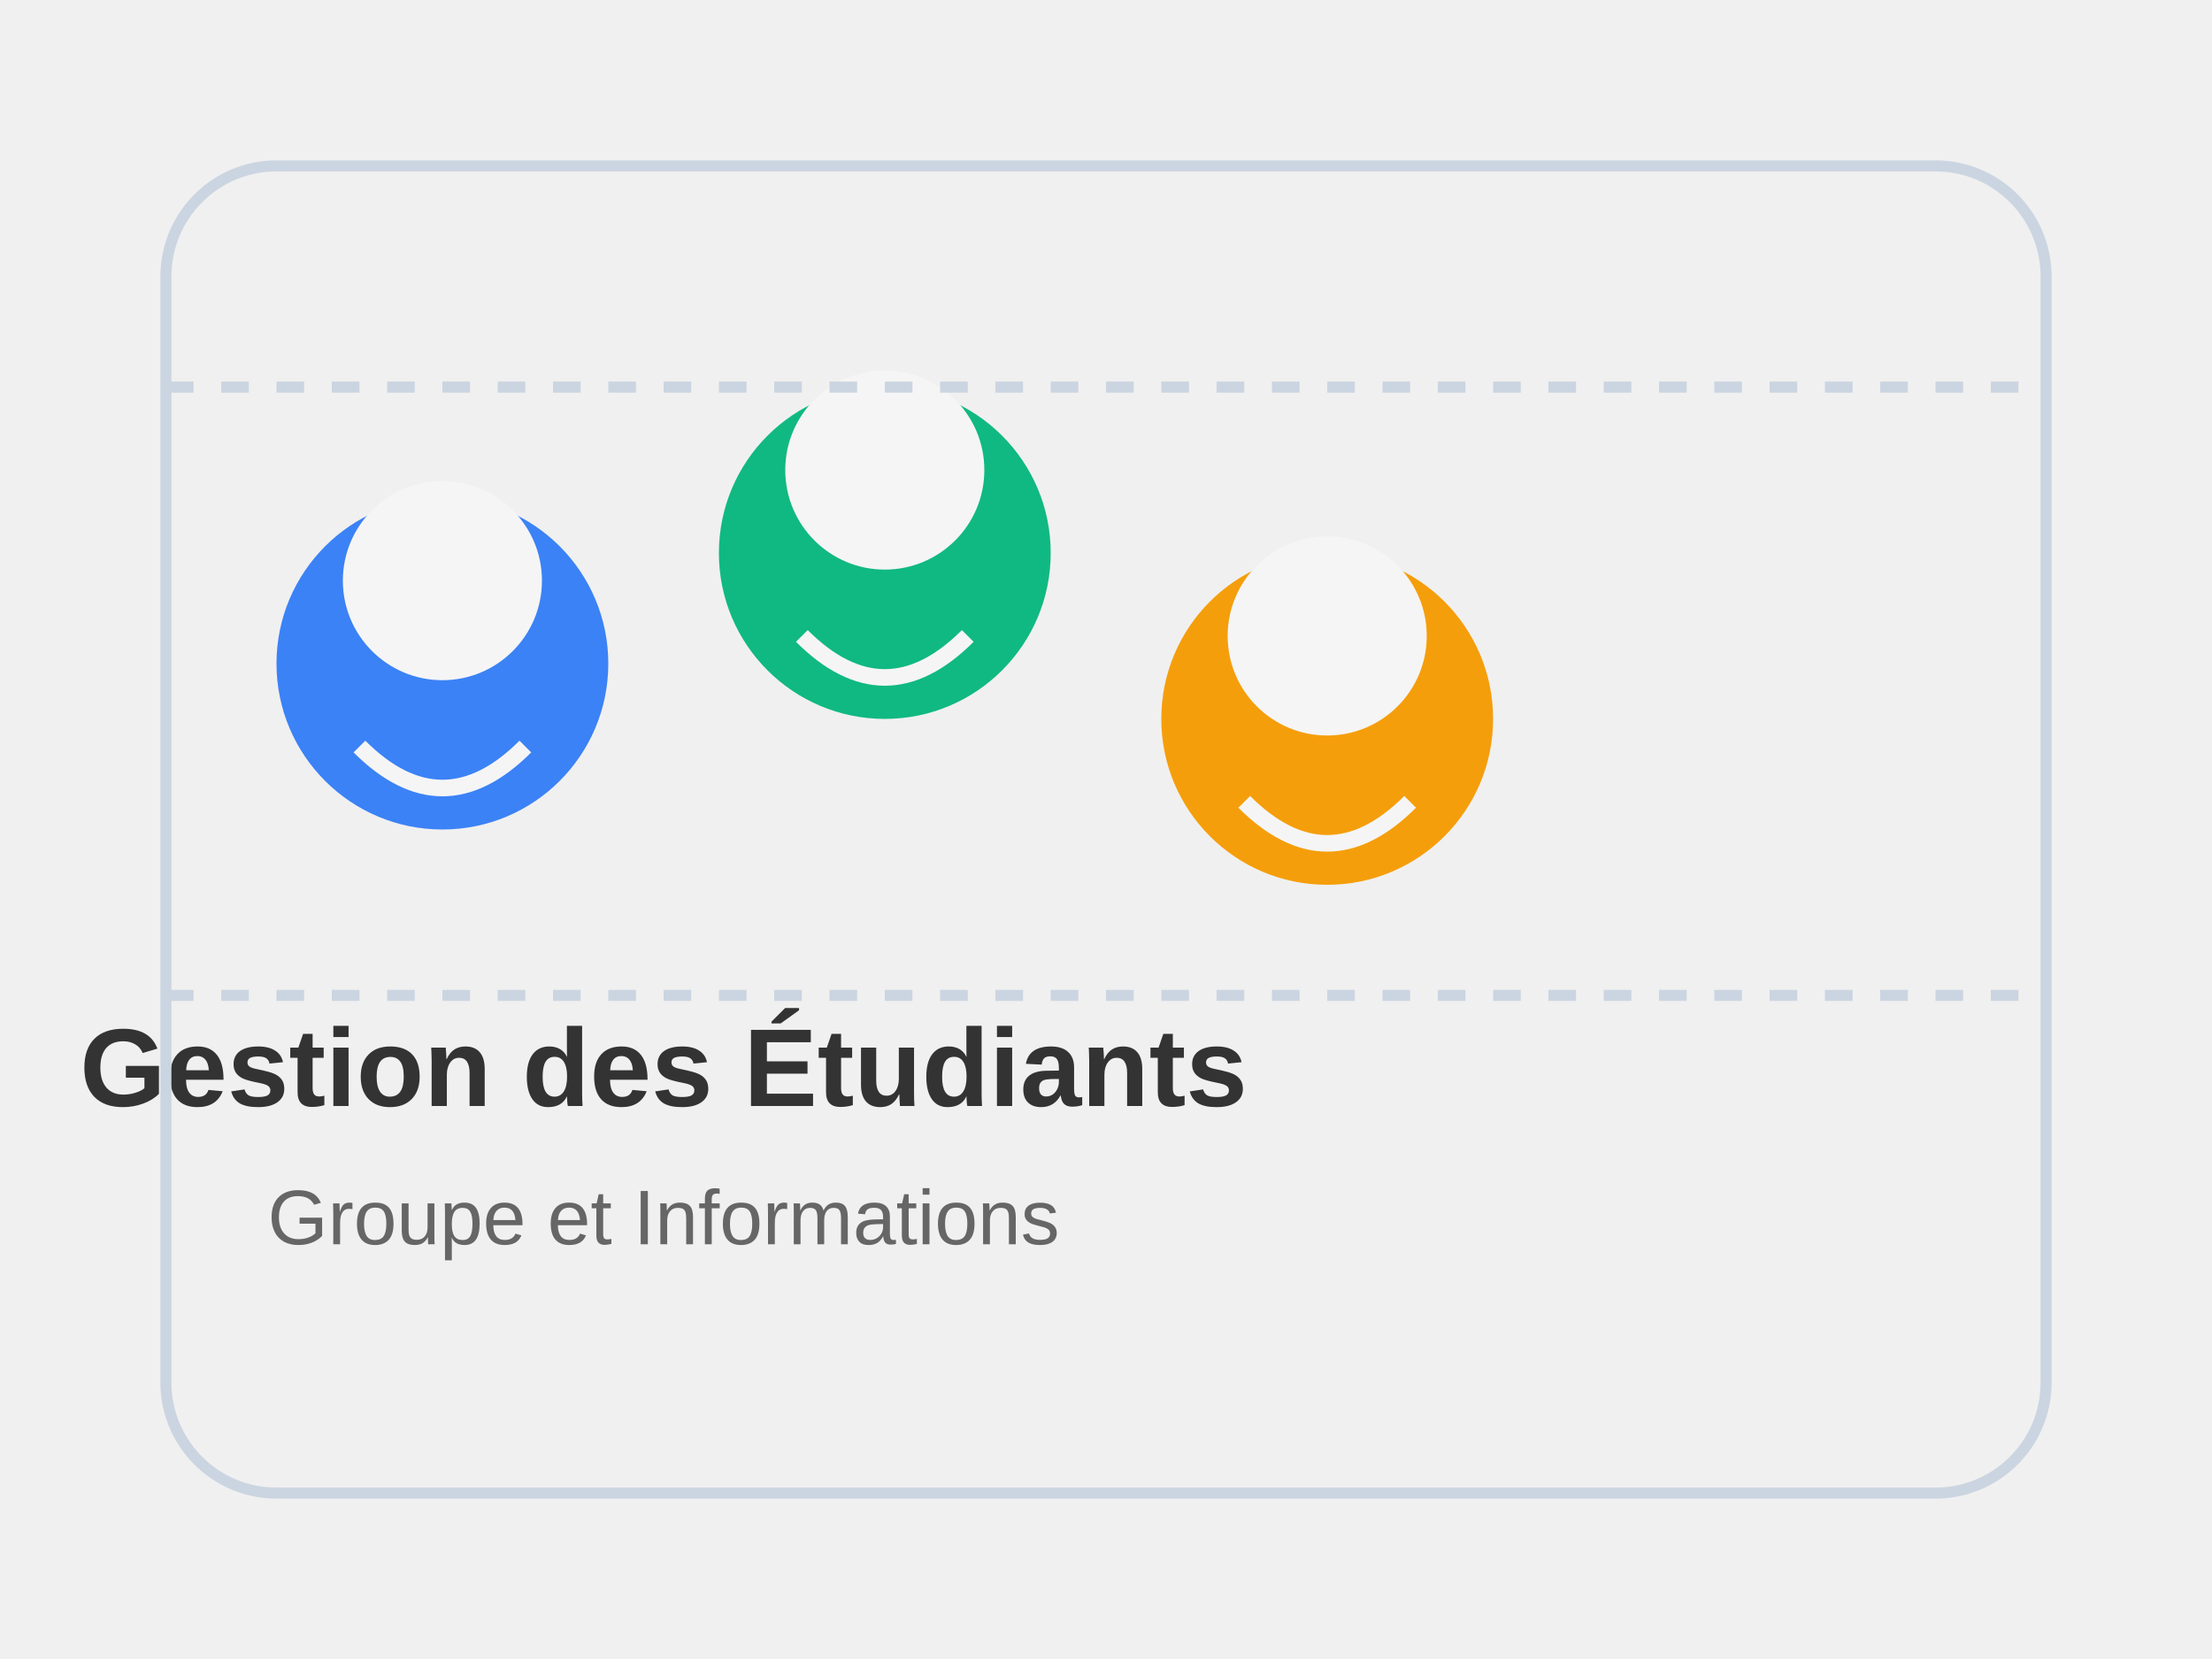
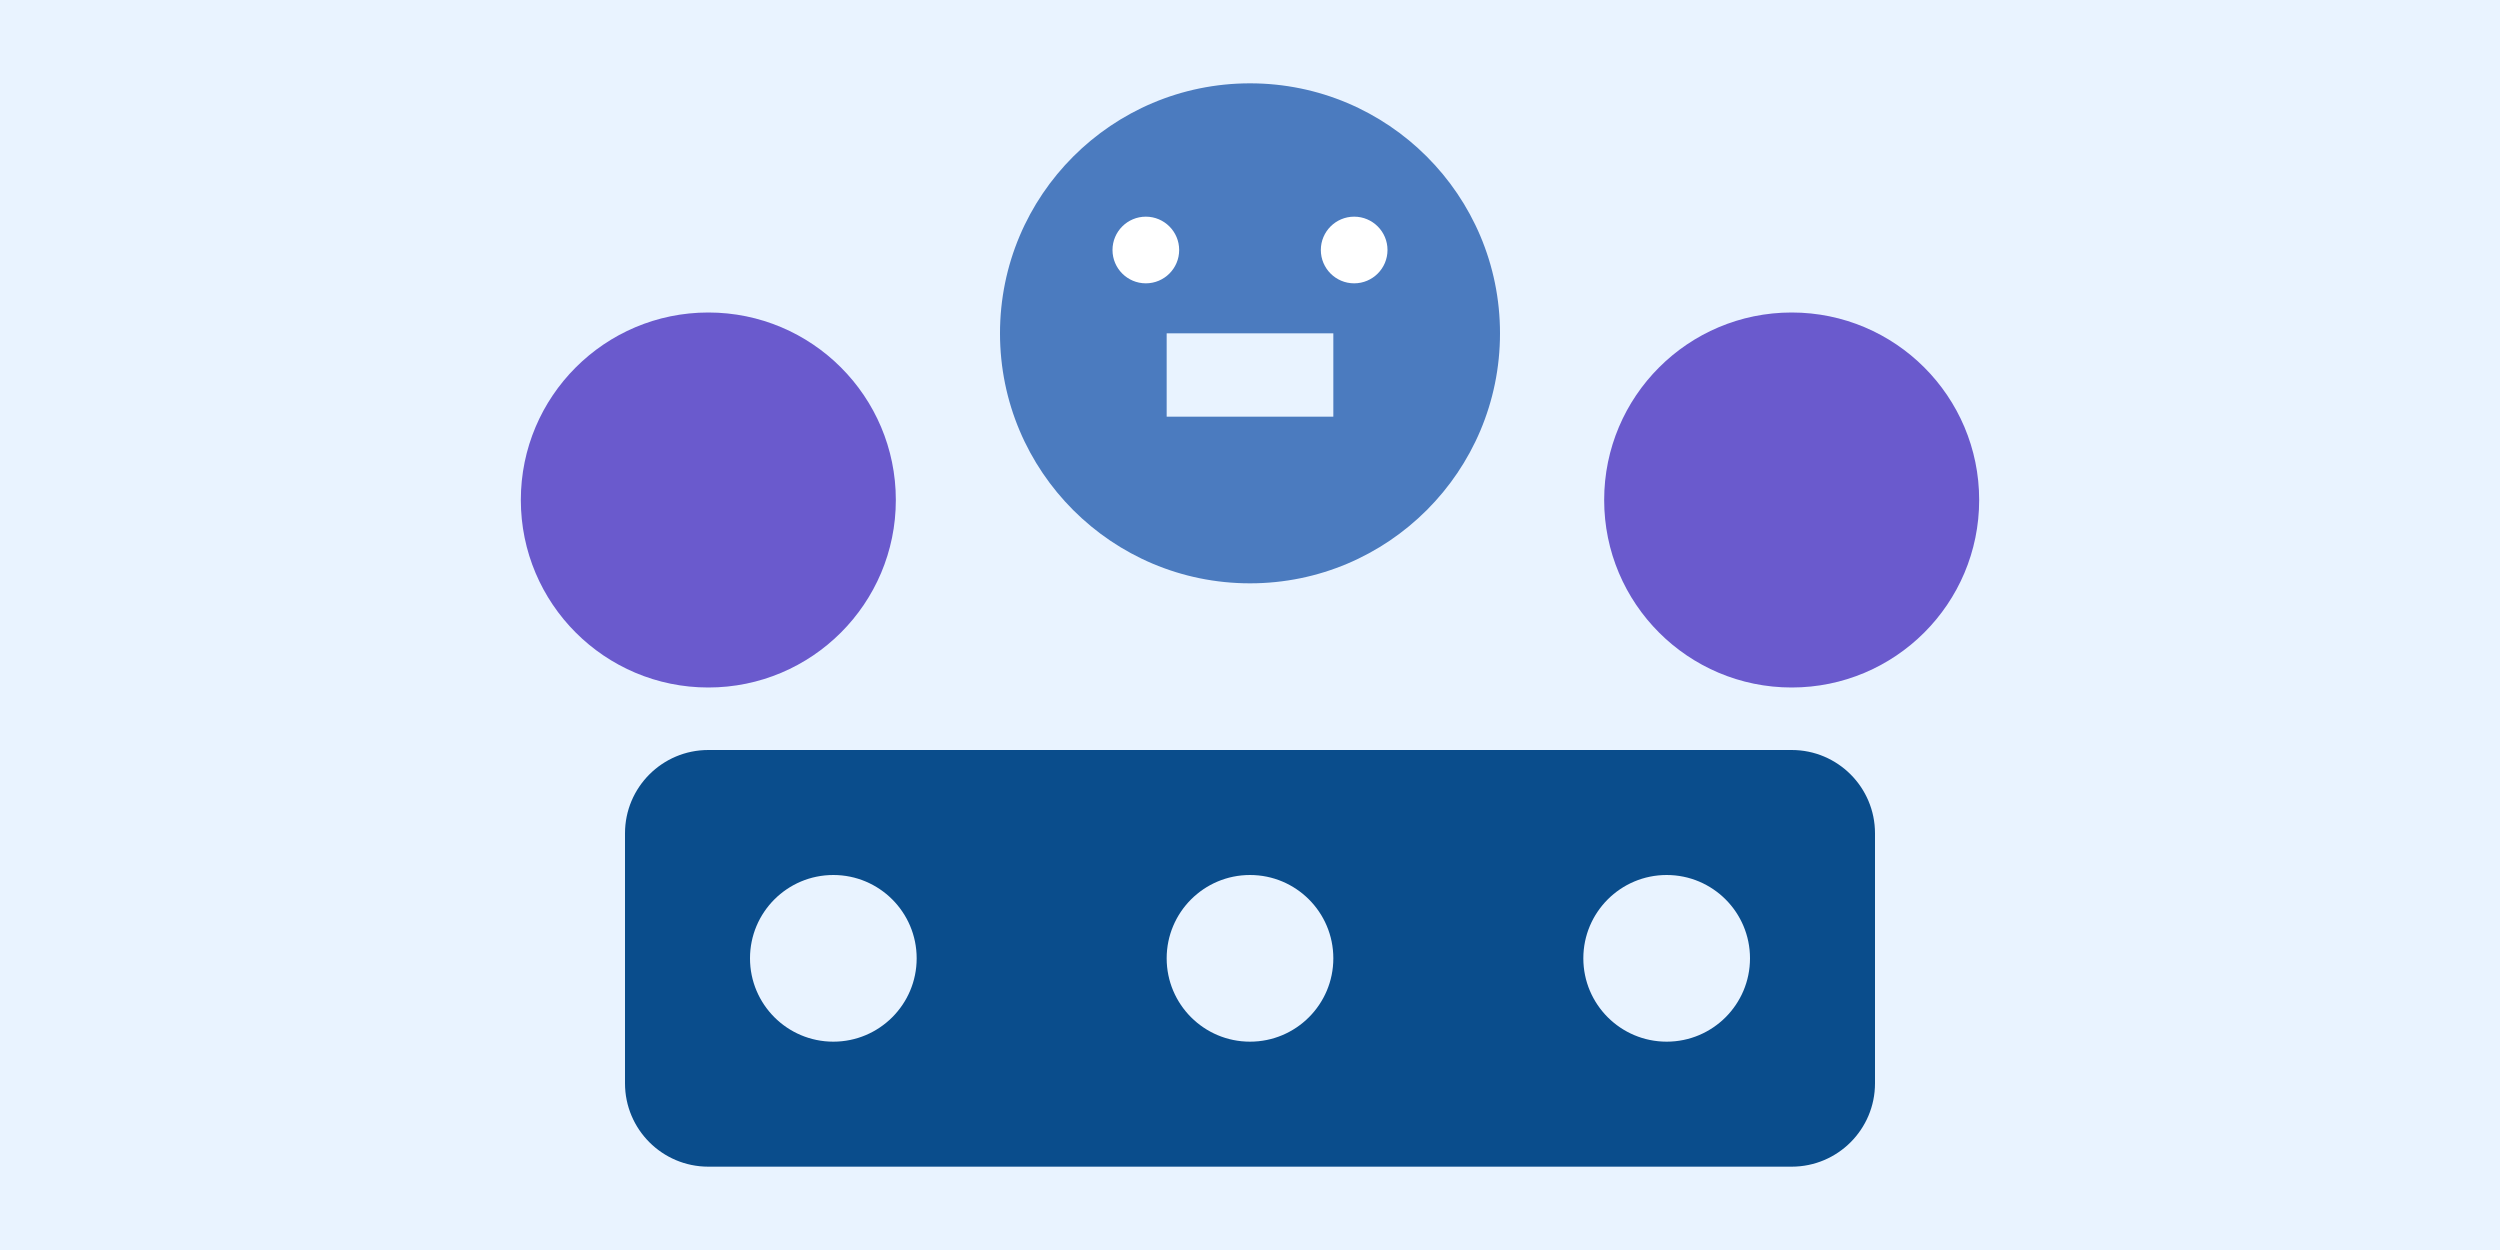
- <svg xmlns="http://www.w3.org/2000/svg" width="400" height="300">
-   <g transform="translate(80, 120)">
-     <circle cx="0" cy="0" r="30" fill="#3B82F6" />
-     <circle cx="0" cy="-15" r="18" fill="#F5F5F5" />
-     <path d="M-15,15 Q0,30 15,15" stroke="#F5F5F5" stroke-width="3" fill="none" />
-   </g>
-   <g transform="translate(160, 100)">
-     <circle cx="0" cy="0" r="30" fill="#10B981" />
-     <circle cx="0" cy="-15" r="18" fill="#F5F5F5" />
-     <path d="M-15,15 Q0,30 15,15" stroke="#F5F5F5" stroke-width="3" fill="none" />
-   </g>
-   <g transform="translate(240, 130)">
-     <circle cx="0" cy="0" r="30" fill="#F59E0B" />
-     <circle cx="0" cy="-15" r="18" fill="#F5F5F5" />
-     <path d="M-15,15 Q0,30 15,15" stroke="#F5F5F5" stroke-width="3" fill="none" />
-   </g>
-   <text x="120" y="200" font-family="Arial" font-size="20" font-weight="bold" fill="#333333" text-anchor="middle">Gestion des Étudiants</text>
-   <text x="120" y="225" font-family="Arial" font-size="14" fill="#666666" text-anchor="middle">Groupe et Informations</text>
-   <rect x="30" y="30" width="340" height="240" rx="20" ry="20" stroke="#CBD5E1" stroke-width="2" fill="none" />
-   <path d="M30,70 H370" stroke="#CBD5E1" stroke-width="2" stroke-dasharray="5,5" />
-   <path d="M30,180 H370" stroke="#CBD5E1" stroke-width="2" stroke-dasharray="5,5" />
+ <svg xmlns="http://www.w3.org/2000/svg" width="600" height="300" viewBox="0 0 600 300" fill="none">
+   <rect width="600" height="300" fill="#E9F3FF" />
+   <circle cx="300" cy="80" r="60" fill="#4B7BBF" />
+   <circle cx="170" cy="120" r="45" fill="#6A5ACD" />
+   <circle cx="430" cy="120" r="45" fill="#6A5ACD" />
+   <rect x="150" y="180" width="300" height="100" rx="20" fill="#0A4D8C" />
+   <circle cx="200" cy="230" r="20" fill="#E9F3FF" />
+   <circle cx="300" cy="230" r="20" fill="#E9F3FF" />
+   <circle cx="400" cy="230" r="20" fill="#E9F3FF" />
+   <path d="M280 80 L320 80 L320 100 L280 100 Z" fill="#E9F3FF" />
+   <circle cx="275" cy="60" r="8" fill="#FFFFFF" />
+   <circle cx="325" cy="60" r="8" fill="#FFFFFF" />
</svg>
